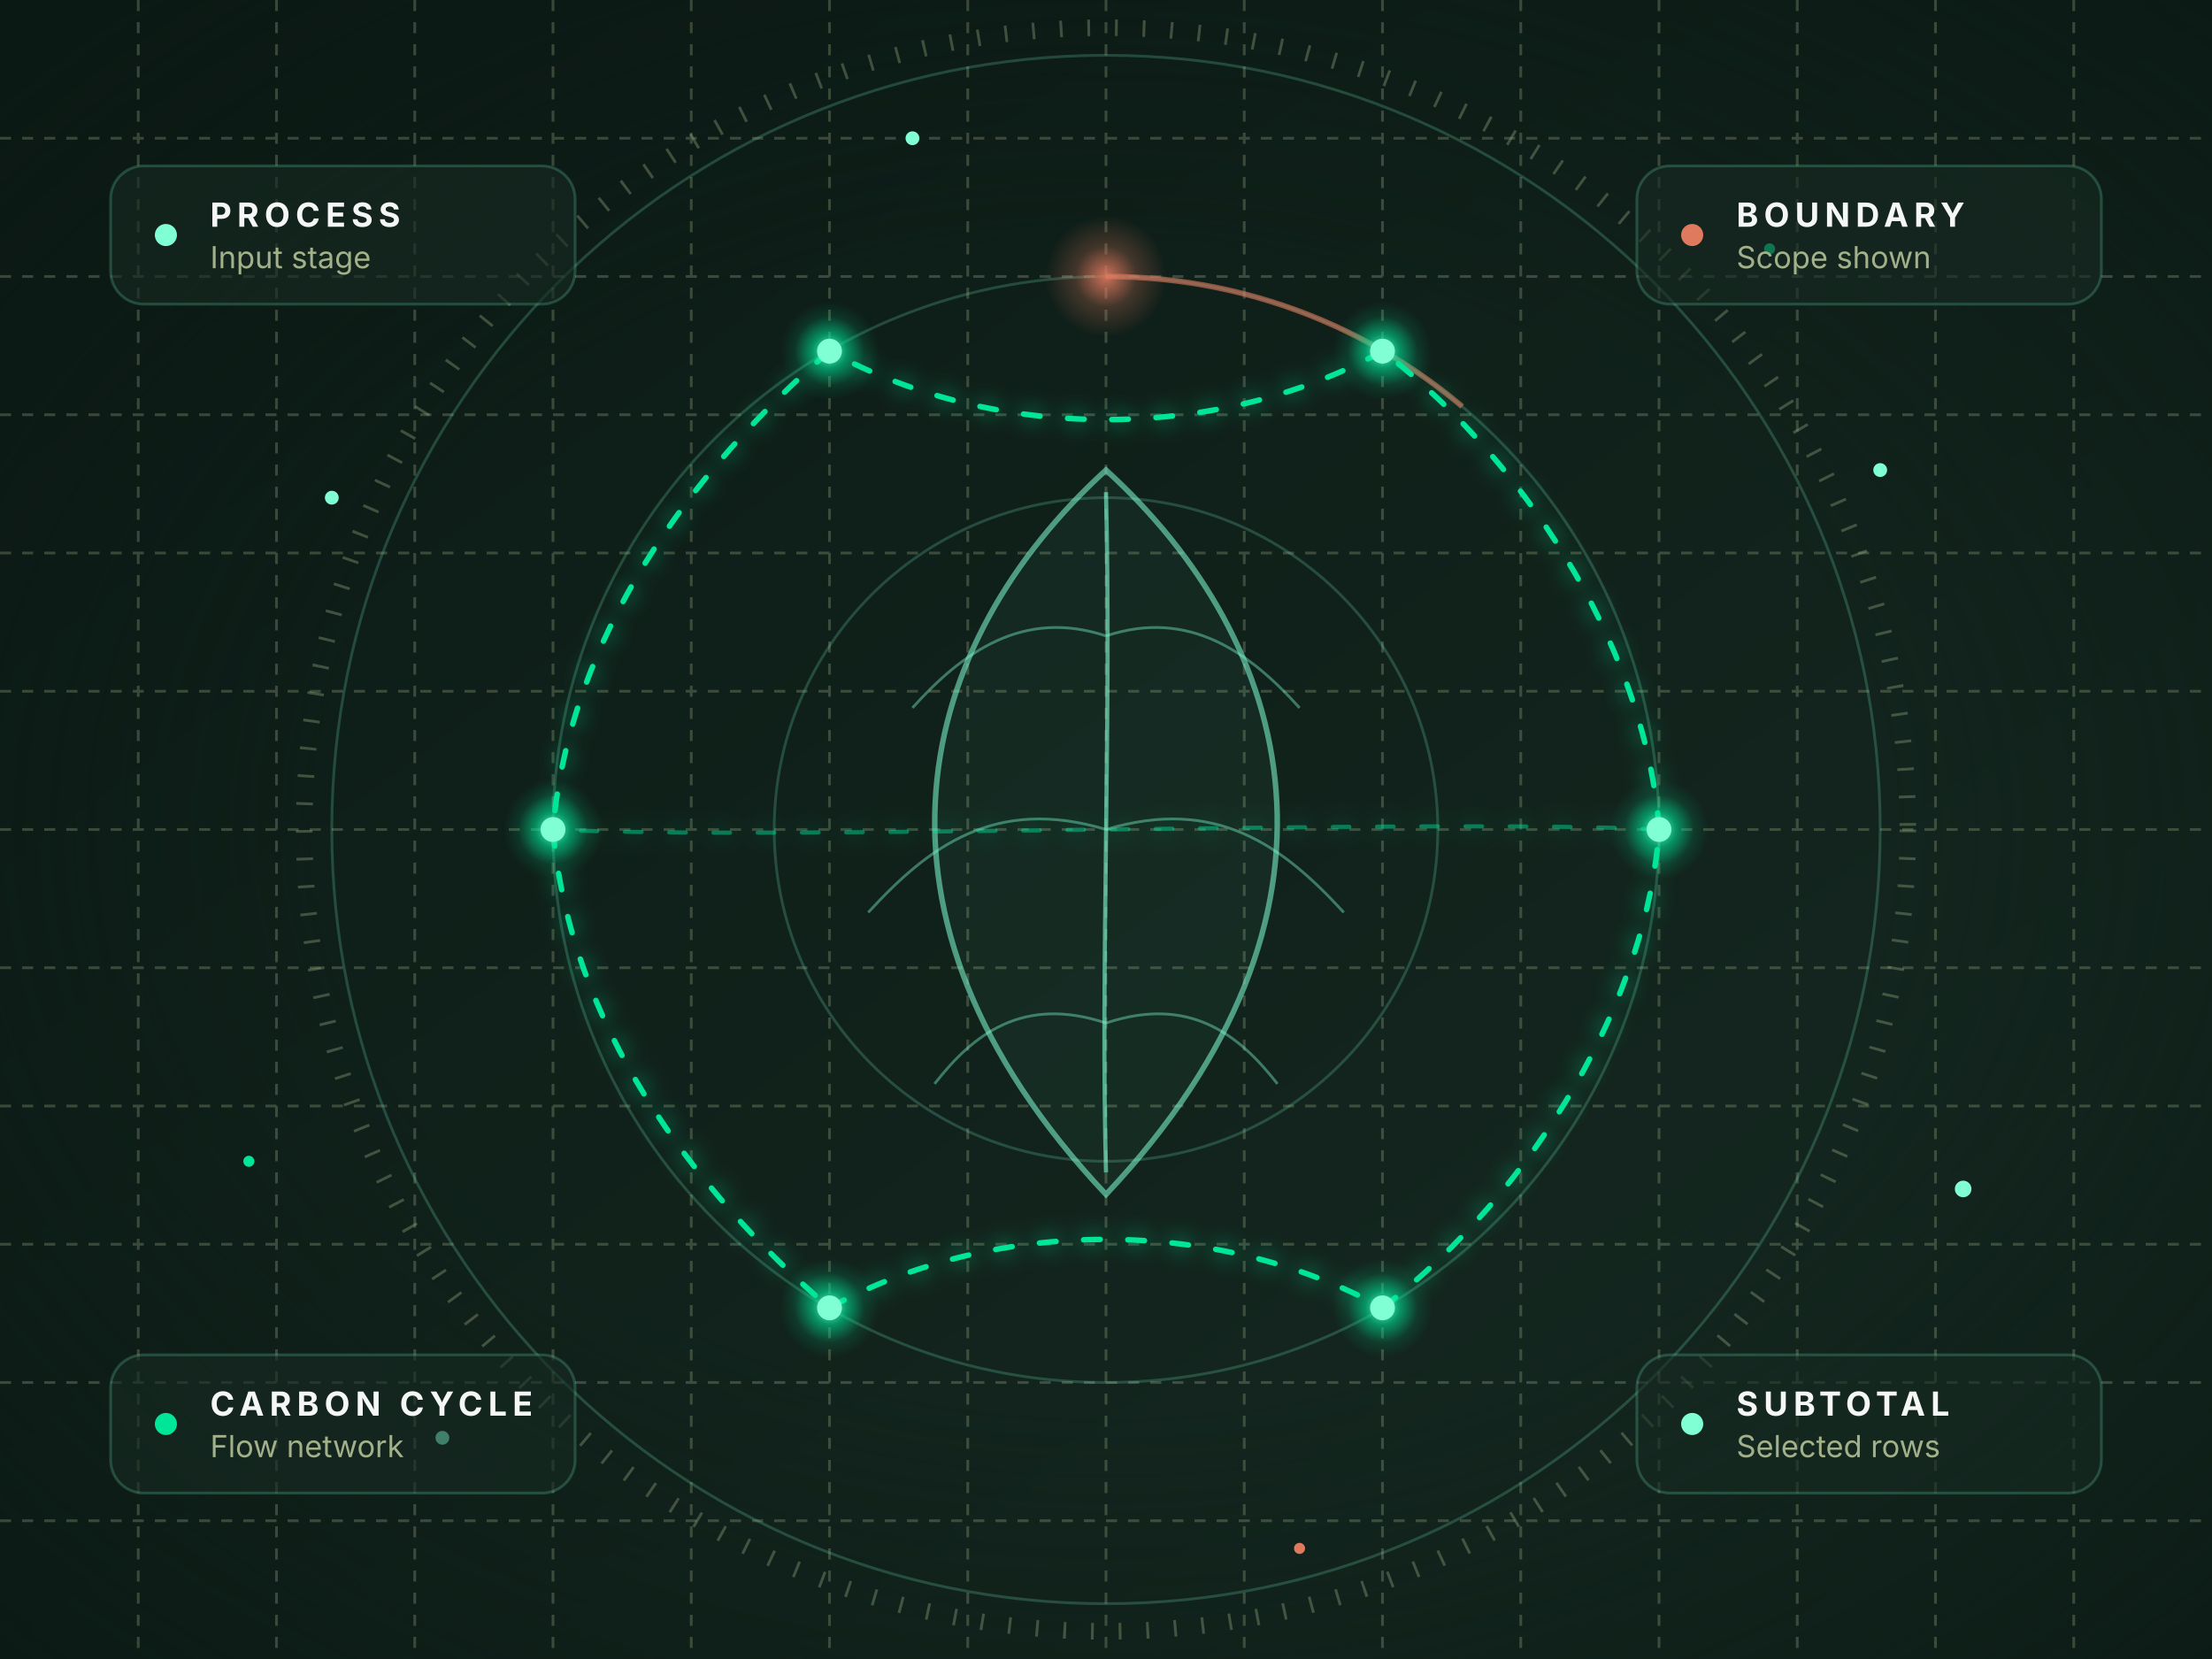
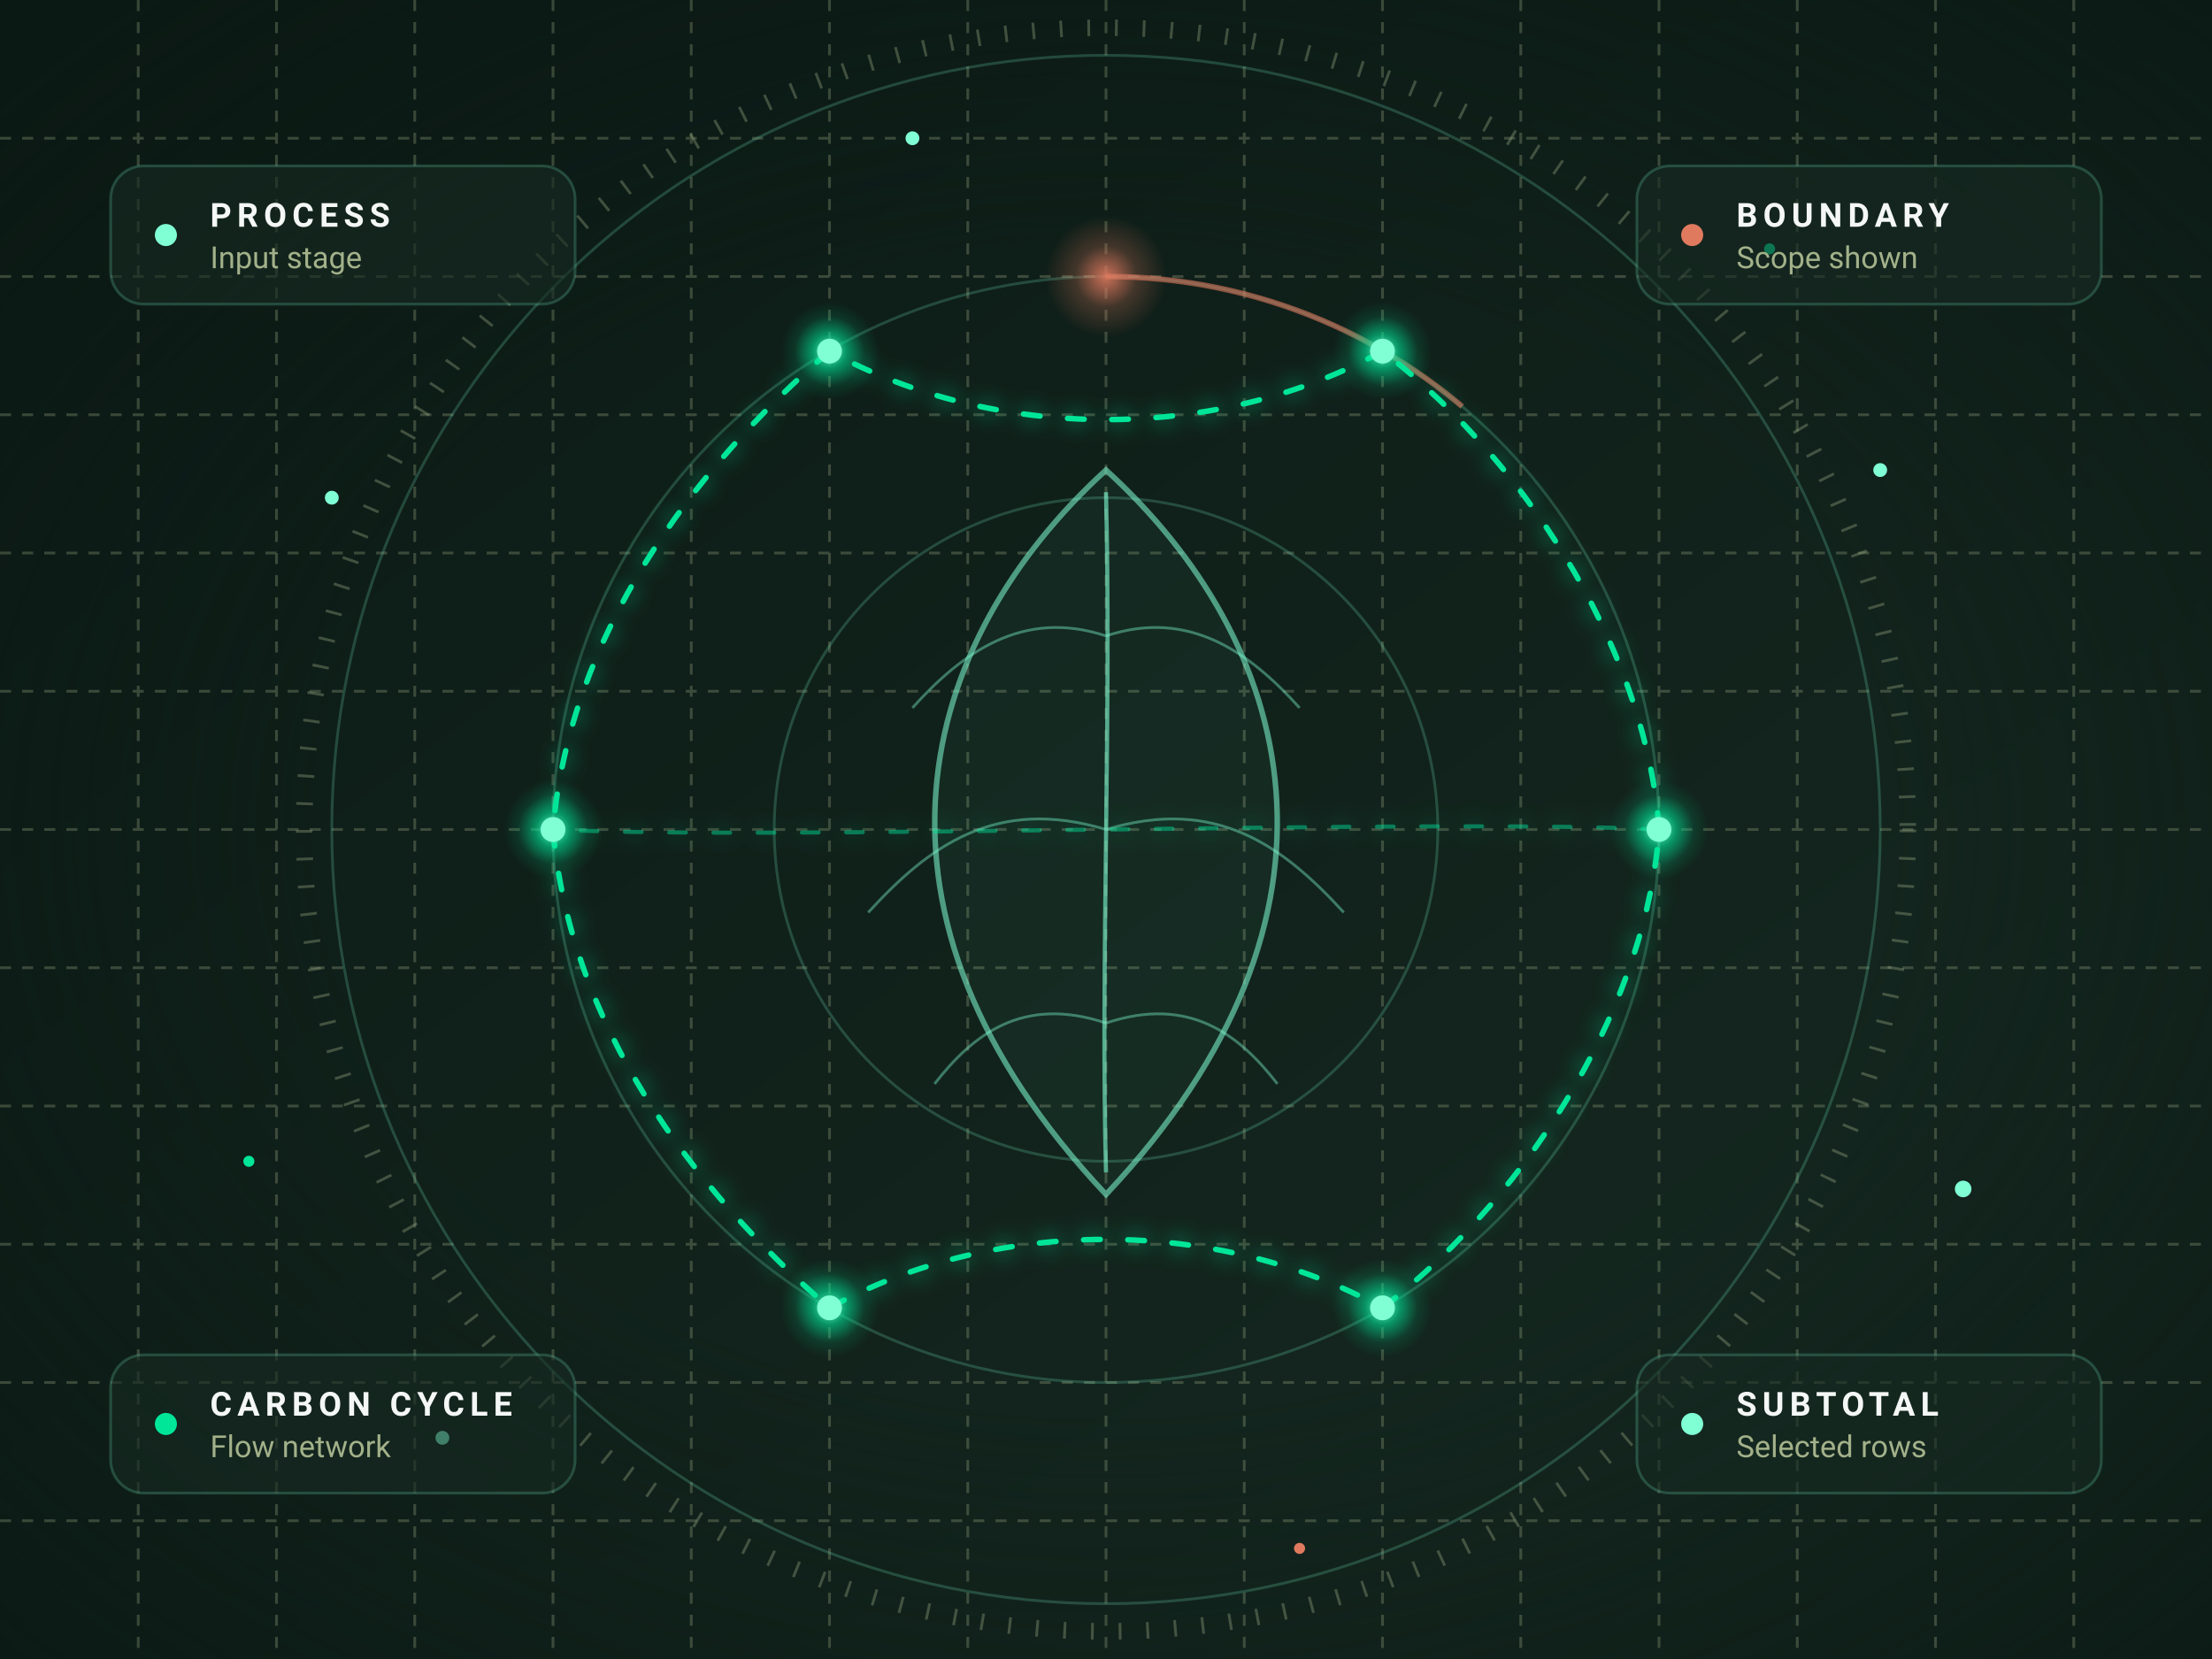
<svg xmlns="http://www.w3.org/2000/svg" viewBox="0 0 800 600" width="100%" height="auto" style="display:block;max-width:100%" role="presentation" aria-hidden="true" focusable="false">
  <defs>
    <linearGradient id="eco-bg" x1="0" y1="0" x2="1" y2="1">
      <stop offset="0" stop-color="#0B1914" />
      <stop offset="1" stop-color="#162A22" />
    </linearGradient>
    <radialGradient id="eco-glow-core" cx="50%" cy="50%" r="50%">
      <stop offset="0" stop-color="#80FFD5" stop-opacity="1" />
      <stop offset="0.35" stop-color="#00E699" stop-opacity="0.55" />
      <stop offset="0.7" stop-color="#00E699" stop-opacity="0.12" />
      <stop offset="1" stop-color="#00E699" stop-opacity="0" />
    </radialGradient>
    <radialGradient id="eco-glow-amber" cx="50%" cy="50%" r="50%">
      <stop offset="0" stop-color="#E07A5F" stop-opacity="0.9" />
      <stop offset="0.5" stop-color="#E07A5F" stop-opacity="0.25" />
      <stop offset="1" stop-color="#E07A5F" stop-opacity="0" />
    </radialGradient>
    <radialGradient id="eco-vignette" cx="50%" cy="50%" r="70%">
      <stop offset="0.5" stop-color="#0B1914" stop-opacity="0" />
      <stop offset="1" stop-color="#0B1914" stop-opacity="0.85" />
    </radialGradient>
    <filter id="svg-glow" x="-50%" y="-50%" width="200%" height="200%">
      <feGaussianBlur in="SourceGraphic" stdDeviation="4" result="blur" />
      <feMerge>
        <feMergeNode in="blur" />
        <feMergeNode in="SourceGraphic" />
      </feMerge>
    </filter>
  </defs>
  <style>
    /* Slow vertical float for foreground groups (y: -8px to 8px, 6s). */
    .eco-float { animation: float-slow 6s ease-in-out infinite; }
    .eco-float-delayed { animation: float-slow 6s ease-in-out -3s infinite; }
    /* Opacity pulse for data nodes (0.4 to 1.0, 3s). */
    .eco-pulse { animation: pulse-glow 3s ease-in-out infinite; }
    /* Dash offset travels along network pathways to show data flow. */
    .eco-flow { stroke-dasharray: 6 10; animation: line-flow 2.4s linear infinite; }

    @keyframes float-slow {
      0%, 100% { transform: translateY(-8px); }
      50% { transform: translateY(8px); }
    }
    @keyframes pulse-glow {
      0%, 100% { opacity: 0.4; }
      50% { opacity: 1; }
    }
    @keyframes line-flow {
      to { stroke-dashoffset: -64; }
    }
    @media (prefers-reduced-motion: reduce) {
      .eco-float, .eco-float-delayed, .eco-pulse, .eco-flow { animation: none; }
    }
  </style>
  <g id="eco-layer-ambient">
    <rect width="800" height="600" fill="url(#eco-bg)" />
    <rect width="800" height="600" fill="url(#eco-vignette)" />
    <path d="M50 0V600M100 0V600M150 0V600M200 0V600M250 0V600M300 0V600M350 0V600M400 0V600M450 0V600M500 0V600M550 0V600M600 0V600M650 0V600M700 0V600M750 0V600M0 50H800M0 100H800M0 150H800M0 200H800M0 250H800M0 300H800M0 350H800M0 400H800M0 450H800M0 500H800M0 550H800" fill="none" stroke="#A3B18A" stroke-width="1" stroke-dasharray="4,4" opacity="0.3" />
    <circle cx="400" cy="300" r="120" fill="none" stroke="rgba(128, 255, 213, 0.2)" stroke-width="1" />
    <circle cx="400" cy="300" r="200" fill="none" stroke="rgba(128, 255, 213, 0.2)" stroke-width="1" />
    <circle cx="400" cy="300" r="280" fill="none" stroke="rgba(128, 255, 213, 0.2)" stroke-width="1" />
    <circle cx="400" cy="300" r="290" fill="none" stroke="#A3B18A" stroke-width="6" stroke-dasharray="1 9" opacity="0.35" />
    <circle cx="400" cy="300" r="200" fill="none" stroke="#E07A5F" stroke-width="2" stroke-dasharray="140 1257" transform="rotate(-90 400 300)" opacity="0.6" />
    <circle cx="400" cy="100" r="22" fill="url(#eco-glow-amber)" />
  </g>
  <g id="eco-layer-mid">
    <g class="eco-float">
      <path d="M400 170 C 468 232 496 330 400 432 C 304 330 332 232 400 170 Z" fill="rgba(128, 255, 213, 0.04)" stroke="#80FFD5" stroke-opacity="0.55" stroke-width="2" />
      <path d="M400 178 C 402 260 398 350 400 424" fill="none" stroke="#80FFD5" stroke-opacity="0.6" stroke-width="1.5" />
      <path d="M400 230 C 430 220 452 236 470 256 M400 230 C 370 220 348 236 330 256 M400 300 C 440 288 464 306 486 330 M400 300 C 360 288 336 306 314 330 M400 370 C 430 360 448 374 462 392 M400 370 C 370 360 352 374 338 392" fill="none" stroke="#80FFD5" stroke-opacity="0.4" stroke-width="1" />
    </g>
    <g fill="none" stroke="#00E699" stroke-width="2" filter="url(#svg-glow)" stroke-linecap="round">
      <path class="eco-flow" d="M600 300 C 596 240 556 170 500 127" />
      <path class="eco-flow" d="M500 127 C 440 160 360 160 300 127" />
      <path class="eco-flow" d="M300 127 C 250 170 206 230 200 300" />
      <path class="eco-flow" d="M200 300 C 206 370 250 430 300 473" />
      <path class="eco-flow" d="M300 473 C 360 440 440 440 500 473" />
      <path class="eco-flow" d="M500 473 C 556 430 596 360 600 300" />
      <path class="eco-flow" d="M600 300 C 520 296 280 304 200 300" stroke-opacity="0.45" stroke-width="1.5" />
    </g>
    <g>
      <circle class="eco-pulse" cx="600" cy="300" r="18" fill="url(#eco-glow-core)" />
      <circle class="eco-pulse" cx="500" cy="127" r="18" fill="url(#eco-glow-core)" style="animation-delay:-0.5s" />
      <circle class="eco-pulse" cx="300" cy="127" r="18" fill="url(#eco-glow-core)" style="animation-delay:-1s" />
      <circle class="eco-pulse" cx="200" cy="300" r="18" fill="url(#eco-glow-core)" style="animation-delay:-1.5s" />
      <circle class="eco-pulse" cx="300" cy="473" r="18" fill="url(#eco-glow-core)" style="animation-delay:-2s" />
      <circle class="eco-pulse" cx="500" cy="473" r="18" fill="url(#eco-glow-core)" style="animation-delay:-2.5s" />
      <circle cx="600" cy="300" r="4.5" fill="#80FFD5" />
      <circle cx="500" cy="127" r="4.5" fill="#80FFD5" />
      <circle cx="300" cy="127" r="4.5" fill="#80FFD5" />
      <circle cx="200" cy="300" r="4.5" fill="#80FFD5" />
      <circle cx="300" cy="473" r="4.5" fill="#80FFD5" />
      <circle cx="500" cy="473" r="4.5" fill="#80FFD5" />
    </g>
  </g>
  <g id="eco-layer-fg">
    <g class="eco-float">
      <circle class="eco-pulse" cx="120" cy="180" r="2.5" fill="#80FFD5" />
    </g>
    <g class="eco-float-delayed">
      <circle class="eco-pulse" cx="680" cy="170" r="2.5" fill="#80FFD5" />
    </g>
    <g class="eco-float-delayed">
      <circle class="eco-pulse" cx="90" cy="420" r="2" fill="#00E699" />
    </g>
    <g class="eco-float">
      <circle class="eco-pulse" cx="710" cy="430" r="3" fill="#80FFD5" />
    </g>
    <g class="eco-float">
      <circle class="eco-pulse" cx="640" cy="90" r="2" fill="#00E699" />
    </g>
    <g class="eco-float-delayed">
      <circle class="eco-pulse" cx="160" cy="520" r="2.5" fill="#80FFD5" />
    </g>
    <g class="eco-float">
      <circle class="eco-pulse" cx="470" cy="560" r="2" fill="#E07A5F" />
    </g>
    <g class="eco-float-delayed">
      <circle class="eco-pulse" cx="330" cy="50" r="2.5" fill="#80FFD5" />
    </g>
    <g class="eco-float">
      <rect x="40" y="60" width="168" height="50" rx="12" fill="rgba(22, 42, 34, 0.6)" stroke="rgba(128, 255, 213, 0.2)" stroke-width="1" />
      <circle class="eco-pulse" cx="60" cy="85" r="4" fill="#80FFD5" />
-       <text x="76" y="82" font-family="Inter, system-ui, sans-serif" font-size="12" font-weight="700" letter-spacing="2" fill="#F4F7F6">PROCESS</text>
-       <text x="76" y="97" font-family="Inter, system-ui, sans-serif" font-size="11" fill="#A3B18A">Input stage</text>
+       <text x="76" y="82" font-family="system-ui, -apple-system, 'Segoe UI', Roboto, sans-serif" font-size="12" font-weight="700" letter-spacing="2" fill="#F4F7F6">PROCESS</text>
+       <text x="76" y="97" font-family="system-ui, -apple-system, 'Segoe UI', Roboto, sans-serif" font-size="11" fill="#A3B18A">Input stage</text>
    </g>
    <g class="eco-float-delayed">
      <rect x="592" y="60" width="168" height="50" rx="12" fill="rgba(22, 42, 34, 0.6)" stroke="rgba(128, 255, 213, 0.2)" stroke-width="1" />
      <circle class="eco-pulse" cx="612" cy="85" r="4" fill="#E07A5F" />
-       <text x="628" y="82" font-family="Inter, system-ui, sans-serif" font-size="12" font-weight="700" letter-spacing="2" fill="#F4F7F6">BOUNDARY</text>
-       <text x="628" y="97" font-family="Inter, system-ui, sans-serif" font-size="11" fill="#A3B18A">Scope shown</text>
+       <text x="628" y="82" font-family="system-ui, -apple-system, 'Segoe UI', Roboto, sans-serif" font-size="12" font-weight="700" letter-spacing="2" fill="#F4F7F6">BOUNDARY</text>
+       <text x="628" y="97" font-family="system-ui, -apple-system, 'Segoe UI', Roboto, sans-serif" font-size="11" fill="#A3B18A">Scope shown</text>
    </g>
    <g class="eco-float-delayed">
      <rect x="40" y="490" width="168" height="50" rx="12" fill="rgba(22, 42, 34, 0.6)" stroke="rgba(128, 255, 213, 0.2)" stroke-width="1" />
      <circle class="eco-pulse" cx="60" cy="515" r="4" fill="#00E699" />
-       <text x="76" y="512" font-family="Inter, system-ui, sans-serif" font-size="12" font-weight="700" letter-spacing="2" fill="#F4F7F6">CARBON CYCLE</text>
-       <text x="76" y="527" font-family="Inter, system-ui, sans-serif" font-size="11" fill="#A3B18A">Flow network</text>
+       <text x="76" y="512" font-family="system-ui, -apple-system, 'Segoe UI', Roboto, sans-serif" font-size="12" font-weight="700" letter-spacing="2" fill="#F4F7F6">CARBON CYCLE</text>
+       <text x="76" y="527" font-family="system-ui, -apple-system, 'Segoe UI', Roboto, sans-serif" font-size="11" fill="#A3B18A">Flow network</text>
    </g>
    <g class="eco-float">
      <rect x="592" y="490" width="168" height="50" rx="12" fill="rgba(22, 42, 34, 0.6)" stroke="rgba(128, 255, 213, 0.2)" stroke-width="1" />
      <circle class="eco-pulse" cx="612" cy="515" r="4" fill="#80FFD5" />
-       <text x="628" y="512" font-family="Inter, system-ui, sans-serif" font-size="12" font-weight="700" letter-spacing="2" fill="#F4F7F6">SUBTOTAL</text>
-       <text x="628" y="527" font-family="Inter, system-ui, sans-serif" font-size="11" fill="#A3B18A">Selected rows</text>
+       <text x="628" y="512" font-family="system-ui, -apple-system, 'Segoe UI', Roboto, sans-serif" font-size="12" font-weight="700" letter-spacing="2" fill="#F4F7F6">SUBTOTAL</text>
+       <text x="628" y="527" font-family="system-ui, -apple-system, 'Segoe UI', Roboto, sans-serif" font-size="11" fill="#A3B18A">Selected rows</text>
    </g>
  </g>
</svg>
